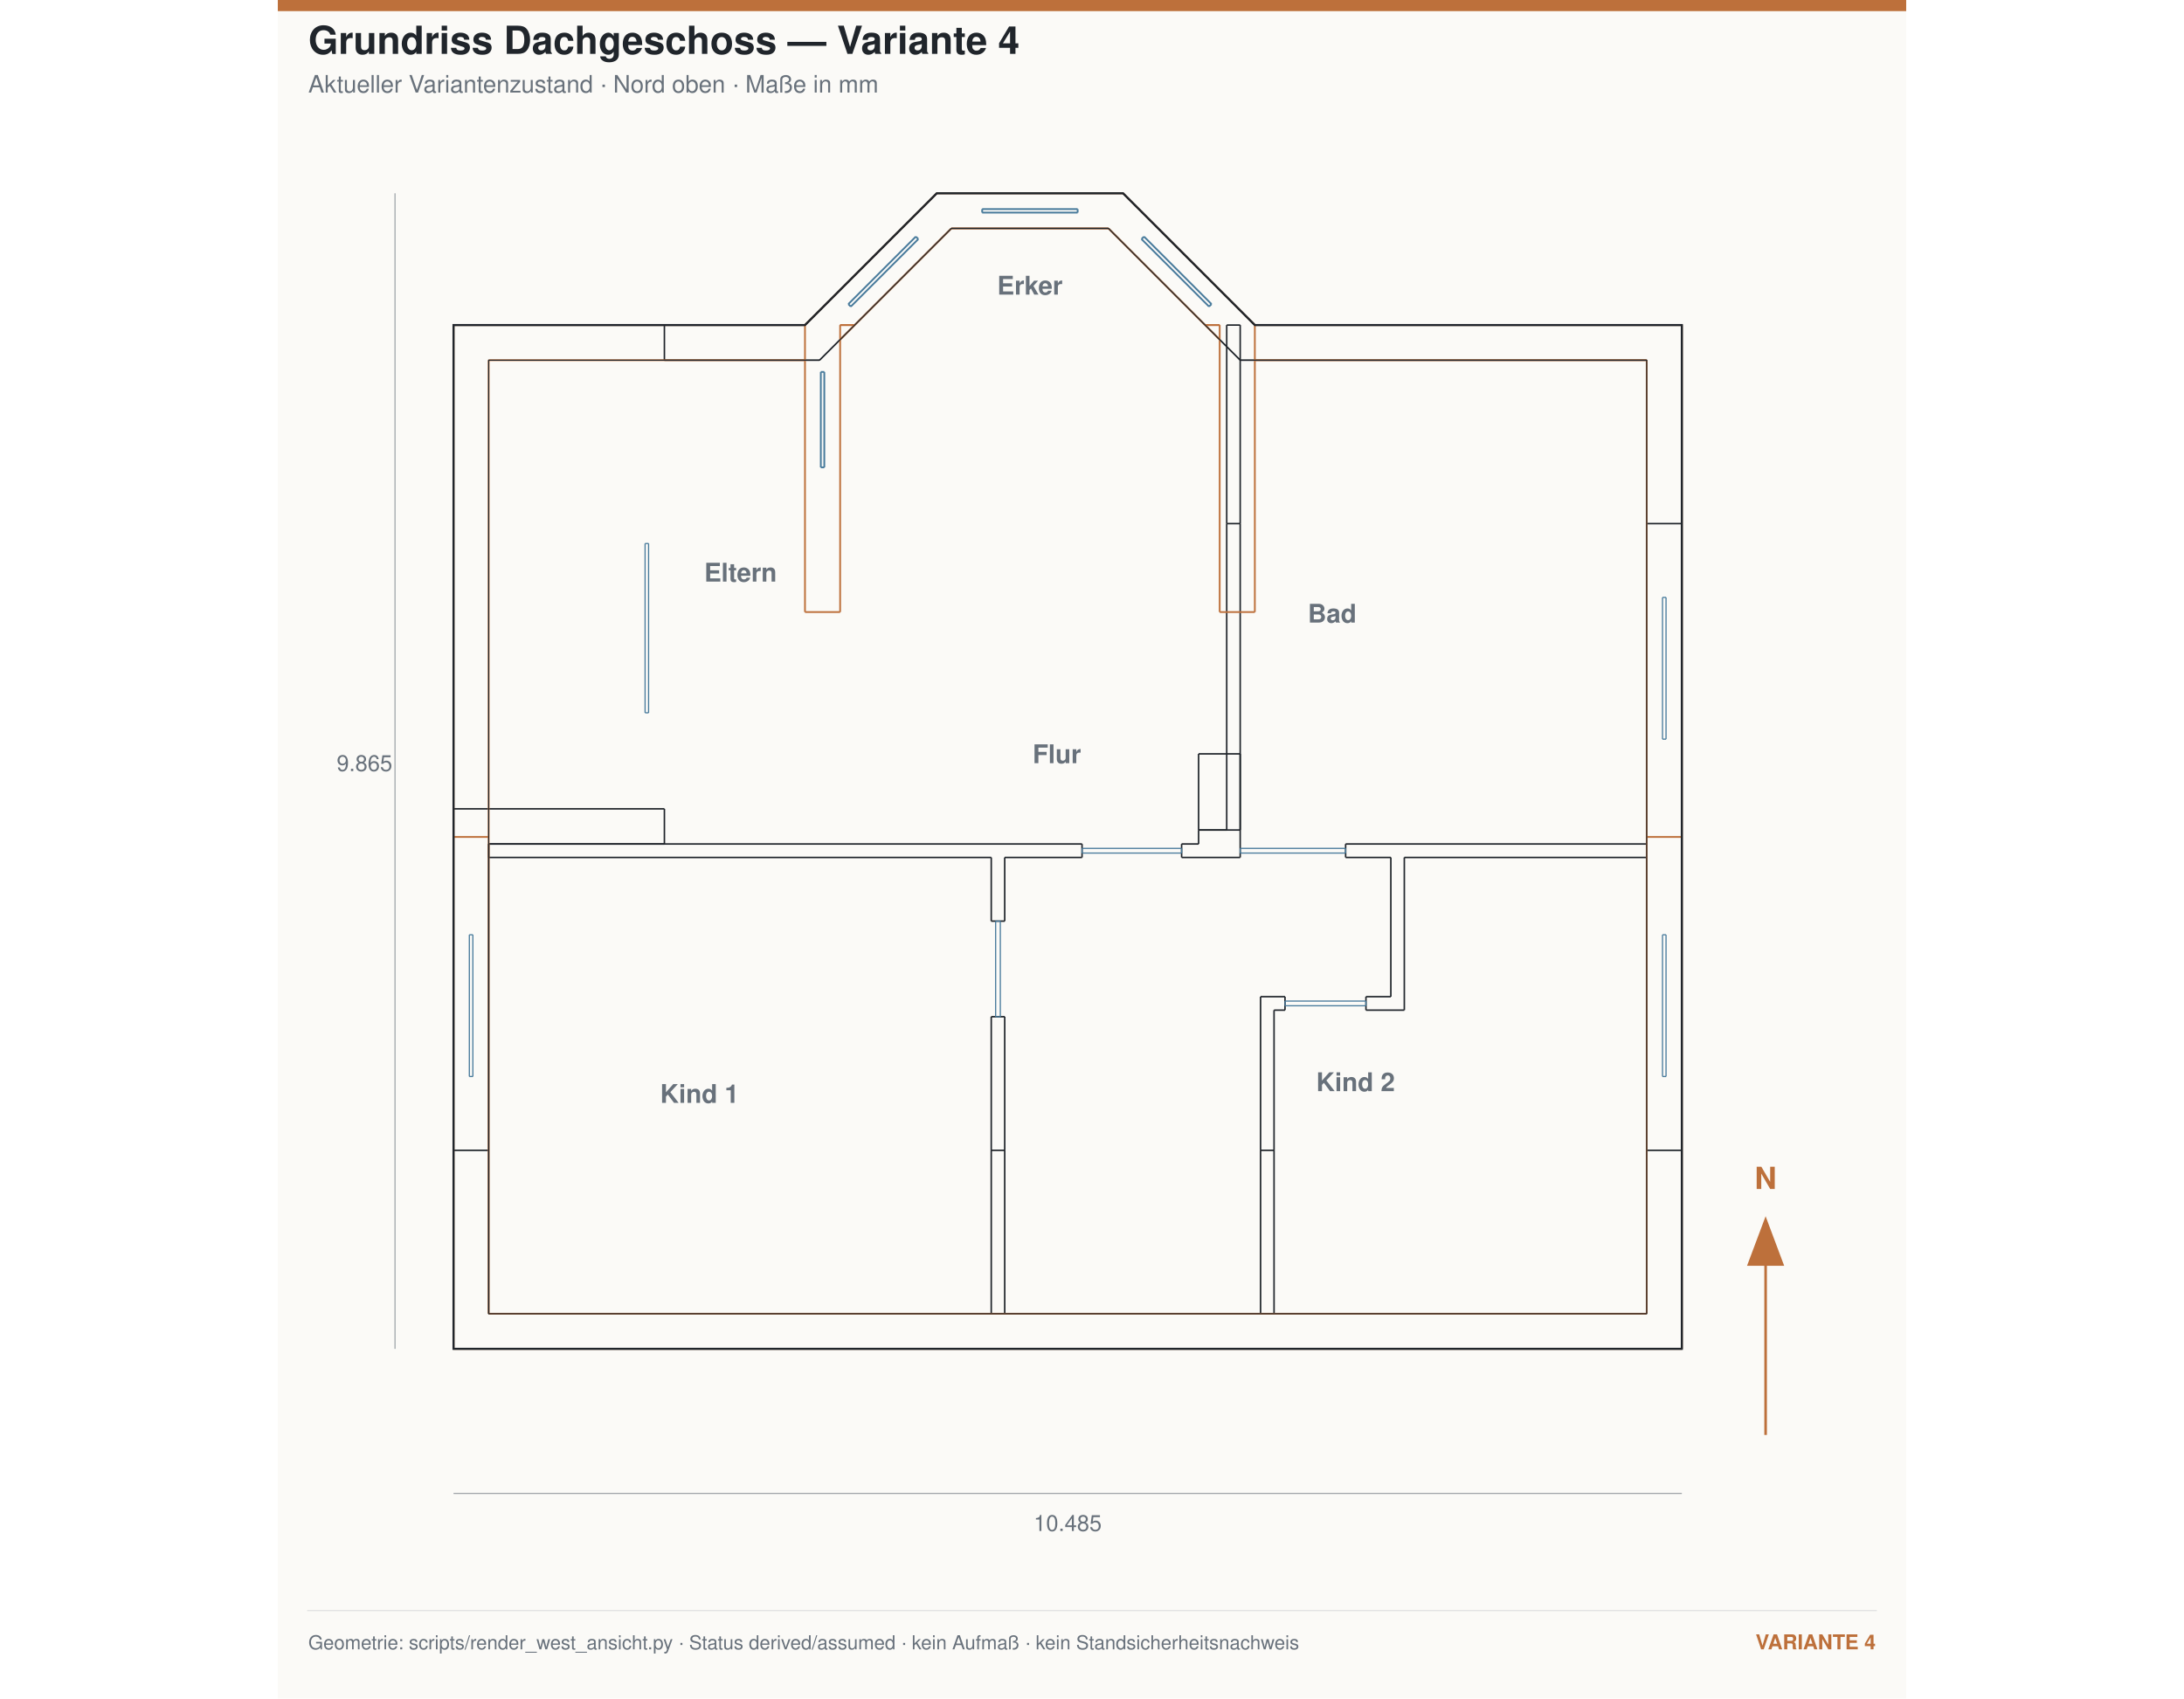
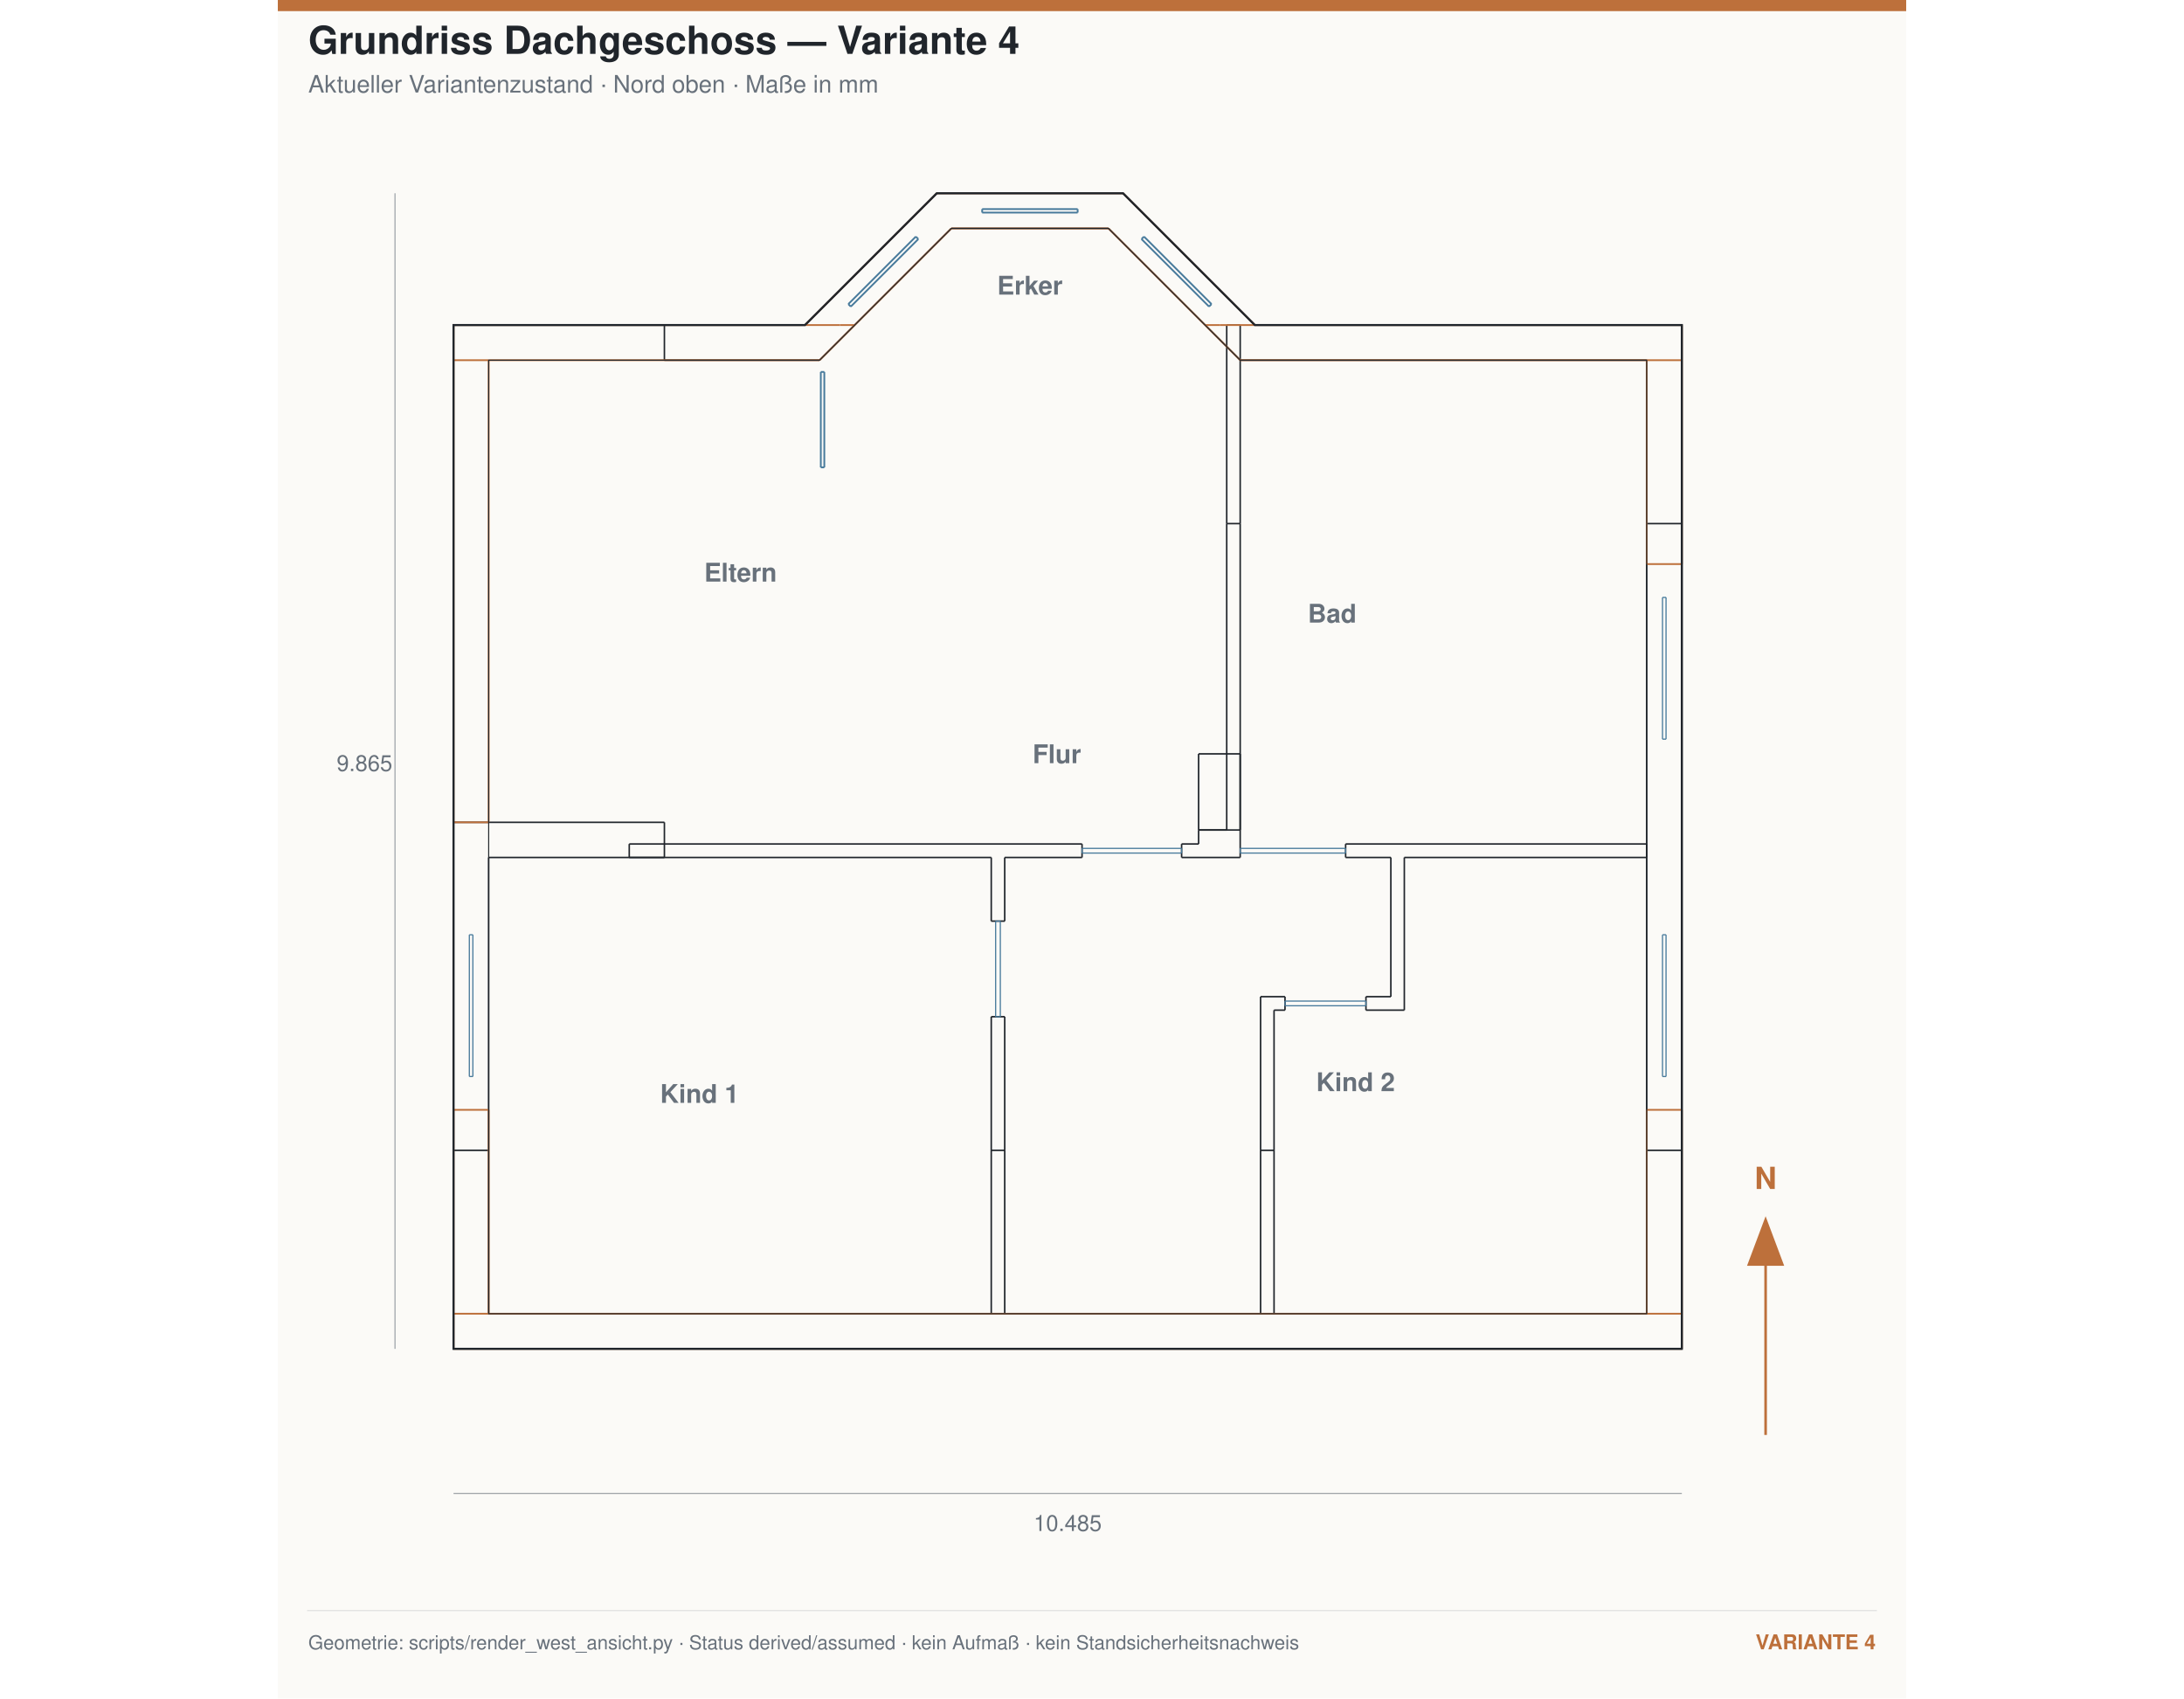
<svg xmlns="http://www.w3.org/2000/svg" width="1800" height="1400" viewBox="-1500 -1650 13900 14500">
  <rect x="-1500" y="-1650" width="13900" height="14500" fill="#fbfaf7" />
  <rect x="-1500" y="-1650" width="13900" height="95" fill="#bd703b" />
  <text x="-1240.0" y="-1190.0" font-family="Helvetica,Arial,sans-serif" font-size="330" text-anchor="start" fill="#20252b" font-weight="700">Grundriss Dachgeschoss — Variante 4</text>
  <text x="-1240.0" y="-860.0" font-family="Helvetica,Arial,sans-serif" font-size="205" text-anchor="start" fill="#68717b" font-weight="400">Aktueller Variantenzustand · Nord oben · Maße in mm</text>
  <g transform="matrix(1,0,0,1,0,9865.0)">
    <g fill="none" stroke="#20252b" stroke-linecap="butt" stroke-linejoin="miter" stroke-width="13" transform="scale(1, -1)">
      <path id="1" d=" M 0 0 L 10485 0 " />
      <path id="2" d=" M 10485 7045.11 L 10485 8740 " />
      <path id="3" d=" M 10485 1694.89 L 10485 7045.11 " />
      <path id="4" d=" M 10485 0 L 10485 1694.89 " />
      <path id="5" d=" M 0 0 L 0 1694.89 " />
      <path id="6" d=" M 300 1694.89 L 0 1694.89 " />
      <path id="7" d=" M 300 1694.89 L 300 300 " />
      <path id="8" d=" M 300 300 L 10185 300 " />
      <path id="9" d=" M 10185 300 L 10185 1694.89 " />
      <path id="10" d=" M 10485 1694.89 L 10185 1694.89 " />
-       <path id="11" d=" M 0 1694.89 L 0 4610 " />
-       <path id="12" d=" M 1800 4610 L 1800 4310 " />
-       <path id="13" d=" M 1800 4310 L 300 4310 " />
-       <path id="14" d=" M 300 4310 L 300 1694.89 " />
+       <path id="11" d=" M 0 1694.89 L 0 4495 " />
+       <path id="12" d=" M 1800 4495 L 1800 4195 " />
+       <path id="13" d=" M 1800 4195 L 300 4195 " />
+       <path id="14" d=" M 300 4195 L 300 1694.89 " />
      <path id="15" d=" M 10185 7045.11 L 10185 8440 " />
      <path id="16" d=" M 10185 1694.89 L 10185 7045.11 " />
      <path id="17" d=" M 10185 8440 L 6715.74 8440 " />
      <path id="18" d=" M 6715.74 8440 L 5590.74 9565 " />
      <path id="19" d=" M 5590.74 9565 L 4249.26 9565 " />
      <path id="20" d=" M 4249.26 9565 L 3124.26 8440 " />
      <path id="21" d=" M 3124.26 8440 L 1800 8440 " />
      <path id="22" d=" M 1800 8440 L 1800 8740 " />
      <path id="23" d=" M 3000 8740 L 1800 8740 " />
      <path id="24" d=" M 4125 9865 L 3000 8740 " />
      <path id="25" d=" M 4125 9865 L 5715 9865 " />
      <path id="26" d=" M 6840 8740 L 5715 9865 " />
      <path id="27" d=" M 10485 8740 L 6840 8740 " />
      <path id="28" d=" M 10185 7045.11 L 10485 7045.11 " />
-       <path id="29" d=" M 1800 4610 L 0 4610 " />
+       <path id="29" d=" M 1800 4495 L 0 4495 " />
      <path id="30" d=" M 10185 4195 L 8116 4195 " />
      <path id="31" d=" M 10185 4310 L 10185 4195 " />
      <path id="32" d=" M 7615 4310 L 10185 4310 " />
      <path id="33" d=" M 7788.5 3006.5 L 8001 3006.5 " />
      <path id="34" d=" M 8001 3006.5 L 8001 4195 " />
      <path id="35" d=" M 7788.5 2891.5 L 7788.5 3006.5 " />
      <path id="36" d=" M 8116 2891.5 L 7788.5 2891.5 " />
      <path id="37" d=" M 8001 4195 L 7615 4195 " />
      <path id="38" d=" M 7615 4195 L 7615 4310 " />
      <path id="39" d=" M 8116 4195 L 8116 2891.5 " />
      <path id="40" d=" M 6600 8740 L 6715 8740 " />
      <path id="41" d=" M 6600 7045.11 L 6600 8740 " />
      <path id="42" d=" M 6600 4429.35 L 6600 7045.11 " />
      <path id="43" d=" M 6215 4195 L 6215 4310 " />
      <path id="44" d=" M 6715 4195 L 6215 4195 " />
      <path id="45" d=" M 6215 4310 L 6360 4310 " />
      <path id="46" d=" M 6360 4310 L 6360 4429.35 " />
      <path id="47" d=" M 6360 4429.35 L 6600 4429.35 " />
      <path id="48" d=" M 6715 8740 L 6715 7045.11 " />
      <path id="49" d=" M 6600 7045.11 L 6715 7045.11 " />
      <path id="50" d=" M 6715 7045.11 L 6715 4195 " />
      <path id="51" d=" M 4590 3651.5 L 4590 4195 " />
-       <path id="52" d=" M 4590 4195 L 300 4195 " />
+       <path id="52" d=" M 4590 4195 L 1500 4195 " />
      <path id="53" d=" M 4705 3651.5 L 4590 3651.5 " />
      <path id="54" d=" M 4705 4195 L 4705 3651.5 " />
-       <path id="55" d=" M 300 4195 L 300 4310 " />
+       <path id="55" d=" M 1500 4195 L 1500 4310 " />
      <path id="56" d=" M 5365 4195 L 4705 4195 " />
      <path id="57" d=" M 5365 4310 L 5365 4195 " />
-       <path id="58" d=" M 300 4310 L 5365 4310 " />
+       <path id="58" d=" M 1500 4310 L 5365 4310 " />
      <path id="59" d=" M 6889 1694.89 L 6889 3006.5 " />
      <path id="60" d=" M 6889 300 L 6889 1694.89 " />
      <path id="61" d=" M 7004 1694.89 L 6889 1694.89 " />
      <path id="62" d=" M 7004 1694.89 L 7004 300 " />
      <path id="63" d=" M 7004 300 L 6889 300 " />
      <path id="64" d=" M 7004 2891.5 L 7004 1694.89 " />
      <path id="65" d=" M 7097.5 2891.5 L 7004 2891.5 " />
      <path id="66" d=" M 7097.5 3006.5 L 7097.5 2891.5 " />
      <path id="67" d=" M 6889 3006.5 L 7097.5 3006.5 " />
      <path id="68" d=" M 4590 1694.89 L 4590 2835.5 " />
      <path id="69" d=" M 4590 300 L 4590 1694.89 " />
      <path id="70" d=" M 4590 2835.5 L 4705 2835.5 " />
      <path id="71" d=" M 4705 2835.5 L 4705 1694.89 " />
      <path id="72" d=" M 4705 1694.89 L 4590 1694.89 " />
      <path id="73" d=" M 4705 1694.89 L 4705 300 " />
      <path id="74" d=" M 4705 300 L 4590 300 " />
      <path id="75" d=" M 6360 4429.35 L 6360 5079.35 " />
      <path id="76" d=" M 6715 4429.35 L 6715 5079.35 " />
      <path id="77" d=" M 6360 4429.35 L 6715 4429.35 " />
      <path id="78" d=" M 6360 5079.35 L 6715 5079.35 " />
    </g>
  </g>
  <g transform="matrix(1,0,0,1,0,9865.0)">
    <g fill="none" stroke="#bd703b" stroke-linecap="butt" stroke-linejoin="miter" stroke-width="15" transform="scale(1, -1)">
-       <path id="1" d=" M 300 8440 L 3000 8440 " />
-       <path id="2" d=" M 0 8740 L 3000 8740 " />
-       <path id="3" d=" M 3300 8615.74 L 3424.26 8740 " />
-       <path id="4" d=" M 3300 8740 L 3424.26 8740 " />
-       <path id="5" d=" M 1.11022e-15 4370 L 1.11022e-15 8740 " />
-       <path id="6" d=" M 0 4370 L 300 4370 " />
-       <path id="7" d=" M 300 4370 L 300 8440 " />
-       <path id="8" d=" M 300 300 L 300 4370 " />
-       <path id="9" d=" M 4249.26 9565 L 3424.26 8740 " />
-       <path id="10" d=" M 4125 9865 L 3000 8740 " />
-       <path id="11" d=" M 5715 9865 L 4125 9865 " />
-       <path id="12" d=" M 6840 8740 L 5715 9865 " />
-       <path id="13" d=" M 6840 8740 L 10485 8740 " />
-       <path id="14" d=" M 10485 8740 L 10485 4370 " />
-       <path id="15" d=" M 10485 4370 L 10485 -2.27374e-13 " />
-       <path id="16" d=" M 10185 8440 L 10185 4370 " />
-       <path id="17" d=" M 10185 4370 L 10185 300 " />
-       <path id="18" d=" M 6840 8440 L 10185 8440 " />
-       <path id="19" d=" M 6415.74 8740 L 5590.74 9565 " />
-       <path id="20" d=" M 6415.74 8740 L 6540 8615.74 " />
-       <path id="21" d=" M 5590.74 9565 L 4249.26 9565 " />
-       <path id="22" d=" M 1.11022e-15 -4.54747e-13 L 1.11022e-15 4370 " />
+       <path id="1" d=" M 300 8440 L 3124.26 8440 " />
+       <path id="2" d=" M 10485 6699.53 L 10185 6699.53 " />
+       <path id="3" d=" M 0 8740 L 3000 8740 " />
+       <path id="4" d=" M 0 8440 L 300 8440 " />
+       <path id="5" d=" M 1.11022e-15 8440 L 1.11022e-15 8740 " />
+       <path id="6" d=" M 3124.26 8440 L 3424.26 8740 " />
+       <path id="7" d=" M 300 8440 L 300 4495 " />
+       <path id="8" d=" M 4249.26 9565 L 3424.26 8740 " />
+       <path id="9" d=" M 5590.74 9565 L 4249.26 9565 " />
+       <path id="10" d=" M 6415.74 8740 L 5590.74 9565 " />
+       <path id="11" d=" M 6415.74 8740 L 6715.74 8440 " />
+       <path id="12" d=" M 6715.74 8440 L 10185 8440 " />
+       <path id="13" d=" M 10185 6699.53 L 10185 8440 " />
+       <path id="14" d=" M 10485 8440 L 10185 8440 " />
+       <path id="15" d=" M 10485 6699.53 L 10485 8440 " />
+       <path id="16" d=" M 10485 8740 L 10485 8440 " />
+       <path id="17" d=" M 6840 8740 L 10485 8740 " />
+       <path id="18" d=" M 6840 8740 L 5715 9865 " />
+       <path id="19" d=" M 5715 9865 L 4125 9865 " />
+       <path id="20" d=" M 4125 9865 L 3000 8740 " />
+       <path id="21" d=" M 2.88271e-16 4495 L 2.88271e-16 8440 " />
+       <path id="22" d=" M 0 4495 L 300 4495 " />
      <path id="23" d=" M 3300 8740 L 3424.26 8740 " />
-       <path id="24" d=" M 0 0 L 10485 0 " />
-       <path id="25" d=" M 10185 4370 L 10485 4370 " />
-       <path id="26" d=" M 10185 300 L 300 300 " />
-       <path id="27" d=" M 3000 6290 L 3000 8740 " />
-       <path id="28" d=" M 3000 6290 L 3300 6290 " />
-       <path id="29" d=" M 3300 6290 L 3300 8740 " />
-       <path id="30" d=" M 6415.74 8740 L 6540 8740 " />
-       <path id="31" d=" M 6540 6290 L 6540 8740 " />
-       <path id="32" d=" M 6540 6290 L 6840 6290 " />
-       <path id="33" d=" M 6840 6290 L 6840 8740 " />
-       <path id="34" d=" M 6415.74 8740 L 6540 8740 " />
+       <path id="24" d=" M 3000 8740 L 3300 8740 " />
+       <path id="25" d=" M 6540 8740 L 6840 8740 " />
+       <path id="26" d=" M 6415.74 8740 L 6540 8740 " />
+       <path id="27" d=" M 300 2040.47 L 300 300 " />
+       <path id="28" d=" M 10185 300 L 300 300 " />
+       <path id="29" d=" M 0 300 L 300 300 " />
+       <path id="30" d=" M 2.88271e-16 300 L 2.88271e-16 2040.47 " />
+       <path id="31" d=" M 0 2040.47 L 300 2040.47 " />
+       <path id="32" d=" M 10185 2040.47 L 10485 2040.47 " />
+       <path id="33" d=" M 10185 300 L 10185 2040.47 " />
+       <path id="34" d=" M 0 0 L 10485 0 " />
+       <path id="35" d=" M 10485 300 L 10485 -2.27374e-13 " />
+       <path id="36" d=" M 10185 300 L 10485 300 " />
+       <path id="37" d=" M 1.11022e-15 -4.54747e-13 L 1.11022e-15 300 " />
+       <path id="38" d=" M 10485 300 L 10485 2040.47 " />
    </g>
  </g>
  <g transform="matrix(1,0,0,1,0,9865.0)">
    <g fill="none" stroke="#477a9b" stroke-linecap="butt" stroke-linejoin="miter" stroke-width="10" transform="scale(1, -1)">
      <path id="1" d=" M 10320 2325 L 10320 3535 " />
      <path id="2" d=" M 10350 2325 L 10350 3535 " />
      <path id="3" d=" M 10320 2325 L 10350 2325 " />
      <path id="4" d=" M 10320 3535 L 10350 3535 " />
      <path id="5" d=" M 10320 5205 L 10320 6415 " />
      <path id="6" d=" M 10350 5205 L 10350 6415 " />
      <path id="7" d=" M 10320 5205 L 10350 5205 " />
      <path id="8" d=" M 10320 6415 L 10350 6415 " />
      <path id="9" d=" M 135 2325 L 135 3535 " />
      <path id="10" d=" M 165 2325 L 165 3535 " />
      <path id="11" d=" M 135 2325 L 165 2325 " />
      <path id="12" d=" M 135 3535 L 165 3535 " />
-       <path id="13" d=" M 1635 5430 L 1635 6875 " />
-       <path id="14" d=" M 1665 5430 L 1665 6875 " />
-       <path id="15" d=" M 1635 5430 L 1665 5430 " />
-       <path id="16" d=" M 1635 6875 L 1665 6875 " />
-       <path id="17" d=" M 4627.5 2835.5 L 4627.5 3651.5 " />
-       <path id="18" d=" M 4667.5 2835.5 L 4667.5 3651.5 " />
-       <path id="19" d=" M 4627.5 2835.5 L 4667.5 2835.5 " />
-       <path id="20" d=" M 4627.5 3651.5 L 4667.5 3651.5 " />
-       <path id="21" d=" M 5365 4232.5 L 5365 4272.5 " />
-       <path id="22" d=" M 6215 4232.5 L 6215 4272.5 " />
-       <path id="23" d=" M 5365 4232.5 L 6215 4232.5 " />
-       <path id="24" d=" M 5365 4272.5 L 6215 4272.5 " />
-       <path id="25" d=" M 6715 4232.5 L 6715 4272.5 " />
-       <path id="26" d=" M 7615 4232.5 L 7615 4272.5 " />
-       <path id="27" d=" M 6715 4232.5 L 7615 4232.5 " />
-       <path id="28" d=" M 6715 4272.5 L 7615 4272.5 " />
-       <path id="29" d=" M 7097.5 2929 L 7097.5 2969 " />
-       <path id="30" d=" M 7788.5 2929 L 7788.5 2969 " />
-       <path id="31" d=" M 7097.5 2929 L 7788.5 2929 " />
-       <path id="32" d=" M 7097.5 2969 L 7788.5 2969 " />
+       <path id="13" d=" M 4627.5 2835.5 L 4627.5 3651.5 " />
+       <path id="14" d=" M 4667.5 2835.5 L 4667.5 3651.5 " />
+       <path id="15" d=" M 4627.5 2835.5 L 4667.5 2835.5 " />
+       <path id="16" d=" M 4627.5 3651.5 L 4667.5 3651.5 " />
+       <path id="17" d=" M 5365 4232.5 L 5365 4272.5 " />
+       <path id="18" d=" M 6215 4232.5 L 6215 4272.5 " />
+       <path id="19" d=" M 5365 4232.5 L 6215 4232.5 " />
+       <path id="20" d=" M 5365 4272.5 L 6215 4272.5 " />
+       <path id="21" d=" M 6715 4232.5 L 6715 4272.5 " />
+       <path id="22" d=" M 7615 4232.5 L 7615 4272.5 " />
+       <path id="23" d=" M 6715 4232.5 L 7615 4232.5 " />
+       <path id="24" d=" M 6715 4272.5 L 7615 4272.5 " />
+       <path id="25" d=" M 7097.5 2929 L 7097.5 2969 " />
+       <path id="26" d=" M 7788.5 2929 L 7788.5 2969 " />
+       <path id="27" d=" M 7097.5 2929 L 7788.5 2929 " />
+       <path id="28" d=" M 7097.5 2969 L 7788.5 2969 " />
    </g>
  </g>
  <polygon points="0.0,9865.0 10485.0,9865.0 10485.0,1125.0 6840.0,1125.0 5715.0,0.0 4125.0,0.0 3000.0,1125.0 0.0,1125.0" fill="none" stroke="#20252b" stroke-width="18" />
  <polygon points="300.0,9565.0 10185.0,9565.0 10185.0,1425.0 6715.7,1425.0 5590.7,300.0 4249.3,300.0 3124.3,1425.0 300.0,1425.0" fill="none" stroke="#20252b" stroke-width="9" />
  <g transform="matrix(1,0,0,1,0,9865.0)">
    <g fill="none" stroke="#477a9b" stroke-linecap="butt" stroke-linejoin="miter" stroke-width="15" transform="scale(1, -1)">
      <path id="1" d=" M 6470.19 8918.89 L 6448.97 8897.68 " />
      <path id="2" d=" M 5893.89 9495.19 L 5872.68 9473.97 " />
      <path id="3" d=" M 6470.19 8918.89 L 5893.89 9495.19 " />
      <path id="4" d=" M 6448.97 8897.68 L 5872.68 9473.97 " />
      <path id="5" d=" M 5327.5 9730 L 5327.5 9700 " />
      <path id="6" d=" M 4512.5 9730 L 4512.5 9700 " />
      <path id="7" d=" M 5327.5 9730 L 4512.5 9730 " />
      <path id="8" d=" M 5327.5 9700 L 4512.5 9700 " />
      <path id="9" d=" M 3946.11 9495.19 L 3967.32 9473.97 " />
      <path id="10" d=" M 3369.81 8918.89 L 3391.03 8897.68 " />
      <path id="11" d=" M 3946.11 9495.19 L 3369.81 8918.89 " />
      <path id="12" d=" M 3967.32 9473.97 L 3391.03 8897.68 " />
      <path id="13" d=" M 3135 8340 L 3165 8340 " />
      <path id="14" d=" M 3135 7525 L 3165 7525 " />
      <path id="15" d=" M 3135 8340 L 3135 7525 " />
      <path id="16" d=" M 3165 8340 L 3165 7525 " />
    </g>
  </g>
  <text x="2100.0" y="7765.0" font-family="Helvetica,Arial,sans-serif" font-size="220" text-anchor="middle" fill="#68717b" font-weight="600">Kind 1</text>
  <text x="7700.0" y="7665.0" font-family="Helvetica,Arial,sans-serif" font-size="220" text-anchor="middle" fill="#68717b" font-weight="600">Kind 2</text>
  <text x="2450.0" y="3315.0" font-family="Helvetica,Arial,sans-serif" font-size="220" text-anchor="middle" fill="#68717b" font-weight="600">Eltern</text>
  <text x="7500.0" y="3665.0" font-family="Helvetica,Arial,sans-serif" font-size="220" text-anchor="middle" fill="#68717b" font-weight="600">Bad</text>
  <text x="5150.0" y="4865.0" font-family="Helvetica,Arial,sans-serif" font-size="220" text-anchor="middle" fill="#68717b" font-weight="600">Flur</text>
  <text x="4920.0" y="865.0" font-family="Helvetica,Arial,sans-serif" font-size="220" text-anchor="middle" fill="#68717b" font-weight="600">Erker</text>
  <line x1="11200.0" y1="10600.0" x2="11200.0" y2="9100.0" stroke="#bd703b" stroke-width="22" />
  <polygon points="11200.0,8750.0 11050.0,9150.0 11350.0,9150.0" fill="#bd703b" stroke="#bd703b" stroke-width="12" />
  <text x="11200.0" y="8500.0" font-family="Helvetica,Arial,sans-serif" font-size="260" text-anchor="middle" fill="#bd703b" font-weight="700">N</text>
  <line x1="0.0" y1="11100.0" x2="10485.0" y2="11100.0" stroke="#68717b" stroke-width="6" />
  <text x="5242.5" y="11420.0" font-family="Helvetica,Arial,sans-serif" font-size="190" text-anchor="middle" fill="#68717b" font-weight="400">10.485</text>
  <line x1="-500.0" y1="0.0" x2="-500.0" y2="9865.0" stroke="#68717b" stroke-width="6" />
  <text x="-760.0" y="4932.5" font-family="Helvetica,Arial,sans-serif" font-size="190" text-anchor="middle" fill="#68717b" font-weight="400">9.865</text>
  <line x1="-1250.0" y1="12100.0" x2="12150.0" y2="12100.0" stroke="#c7c9cb" stroke-width="5" />
  <text x="-1240.0" y="12430.0" font-family="Helvetica,Arial,sans-serif" font-size="165" text-anchor="start" fill="#68717b" font-weight="400">Geometrie: scripts/render_west_ansicht.py · Status derived/assumed · kein Aufmaß · kein Standsicherheitsnachweis</text>
  <text x="12140.0" y="12430.0" font-family="Helvetica,Arial,sans-serif" font-size="175" text-anchor="end" fill="#bd703b" font-weight="700">VARIANTE 4</text>
</svg>
